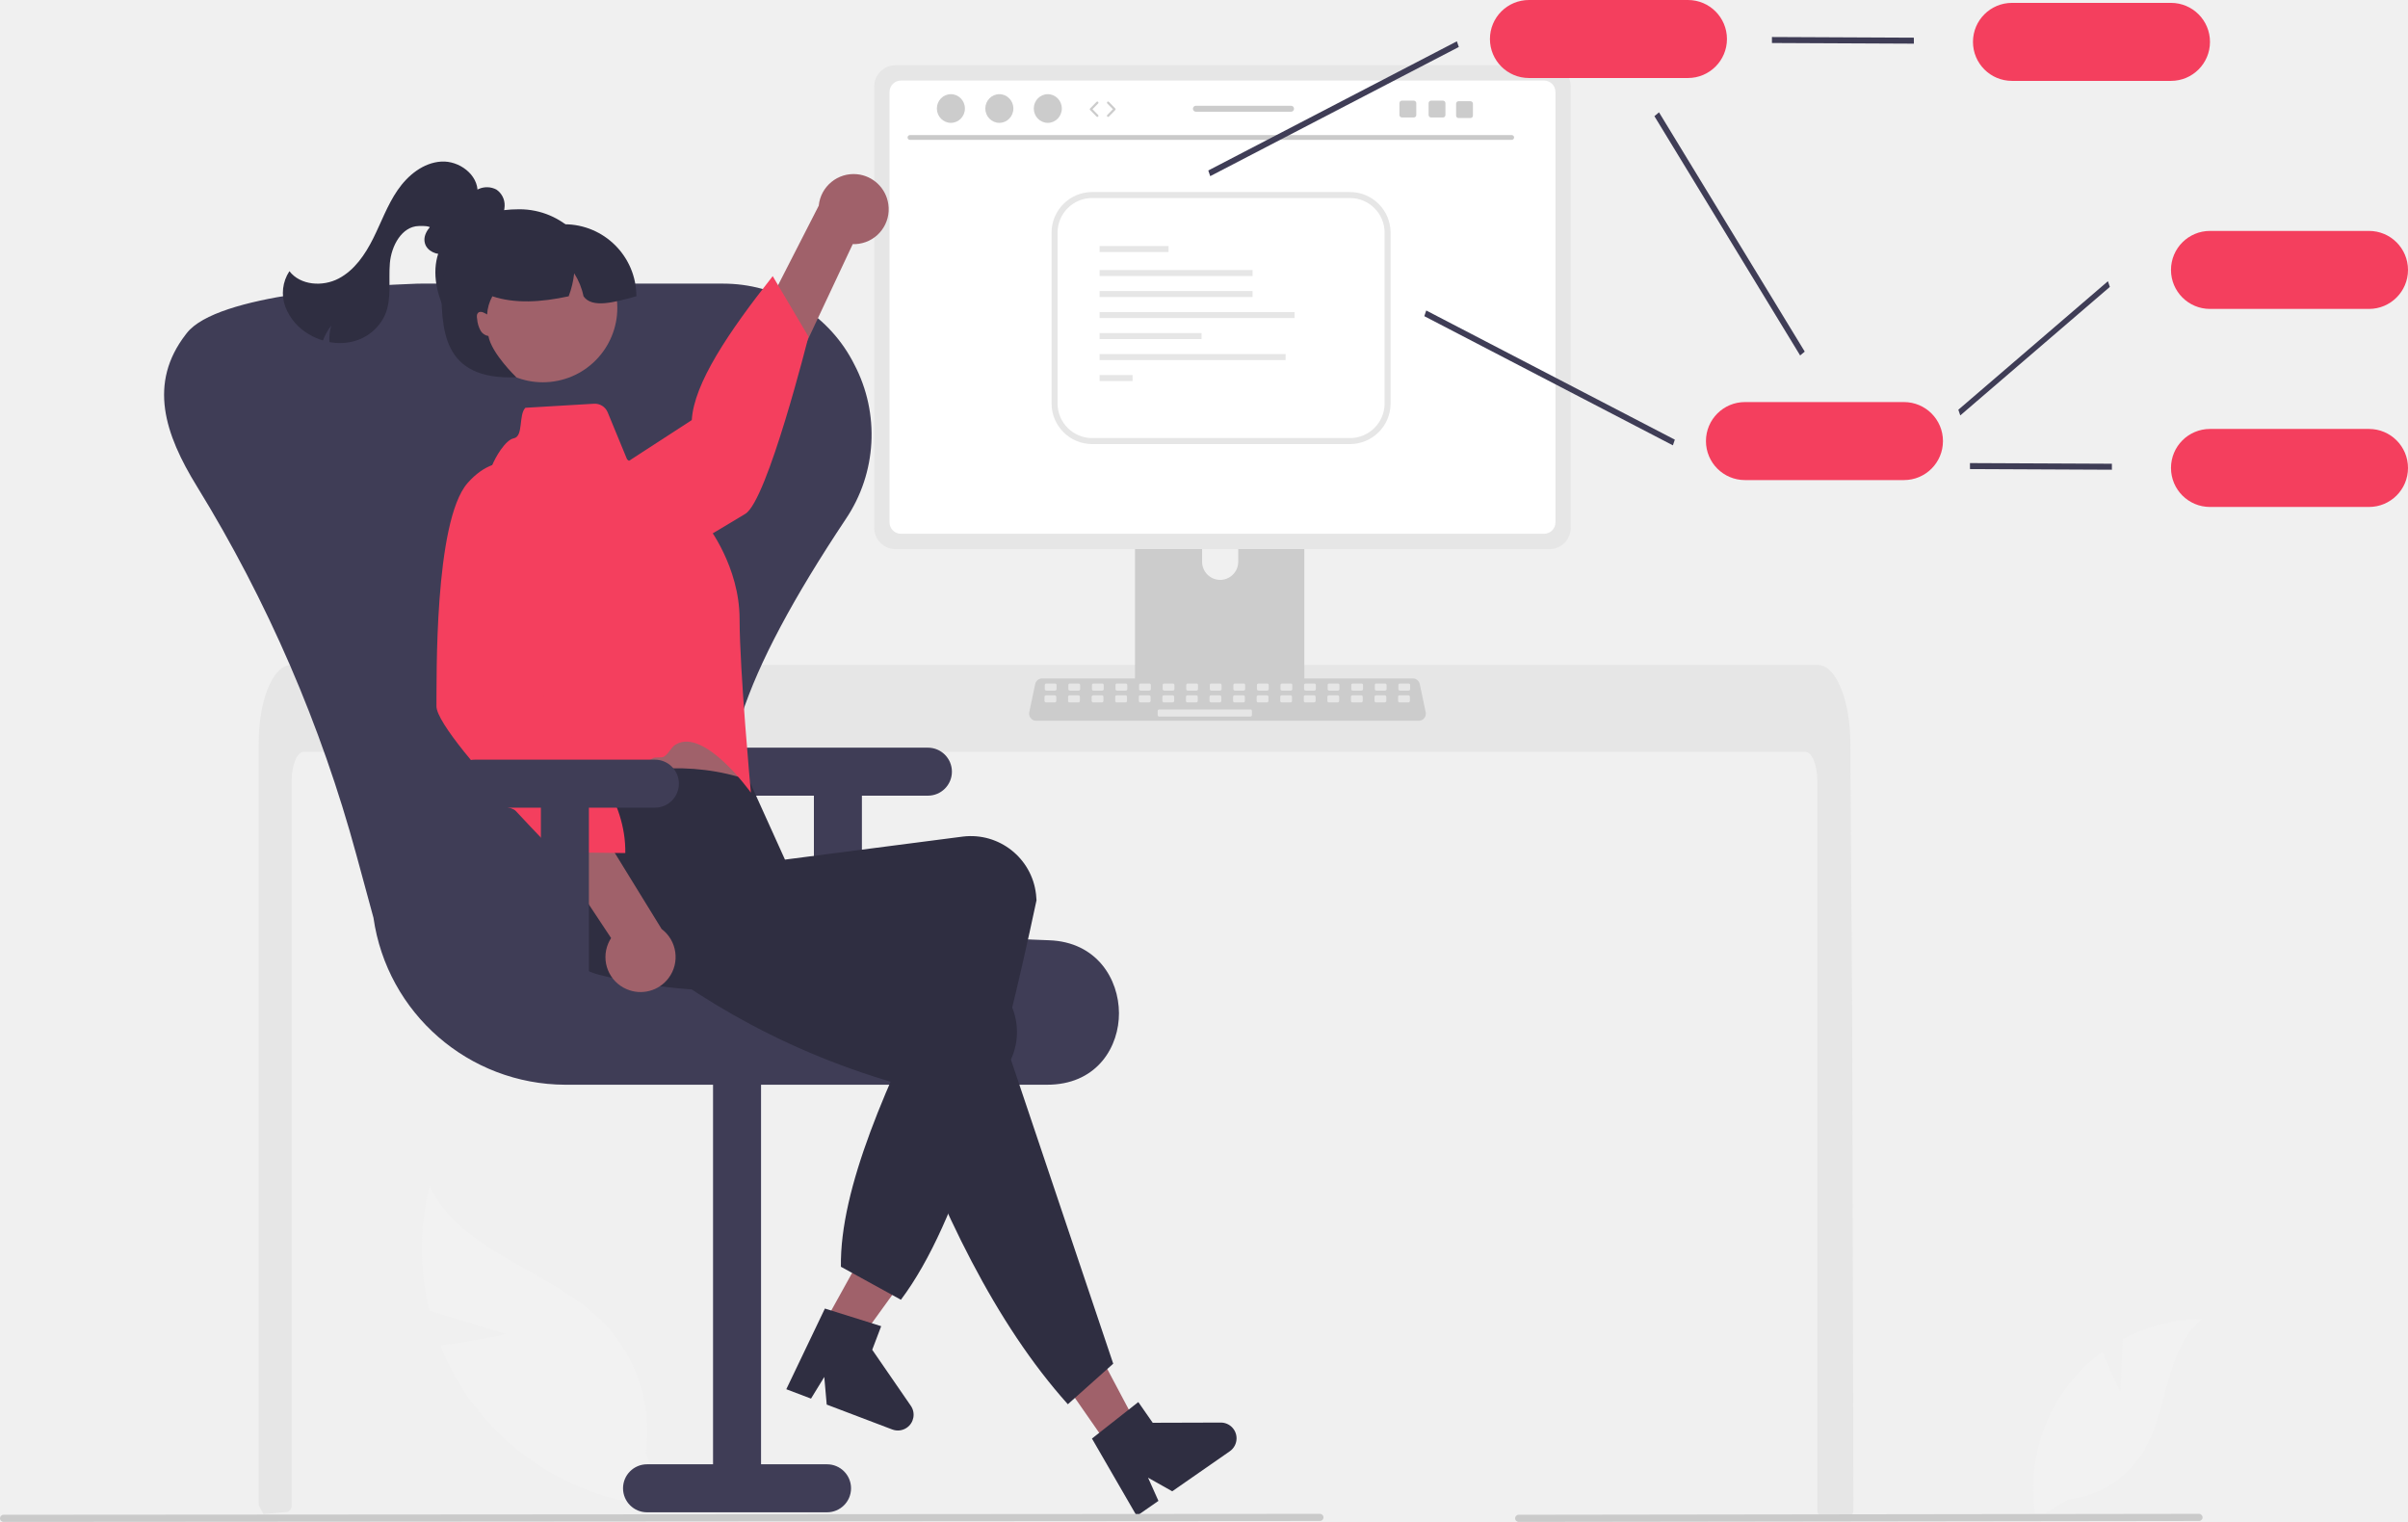
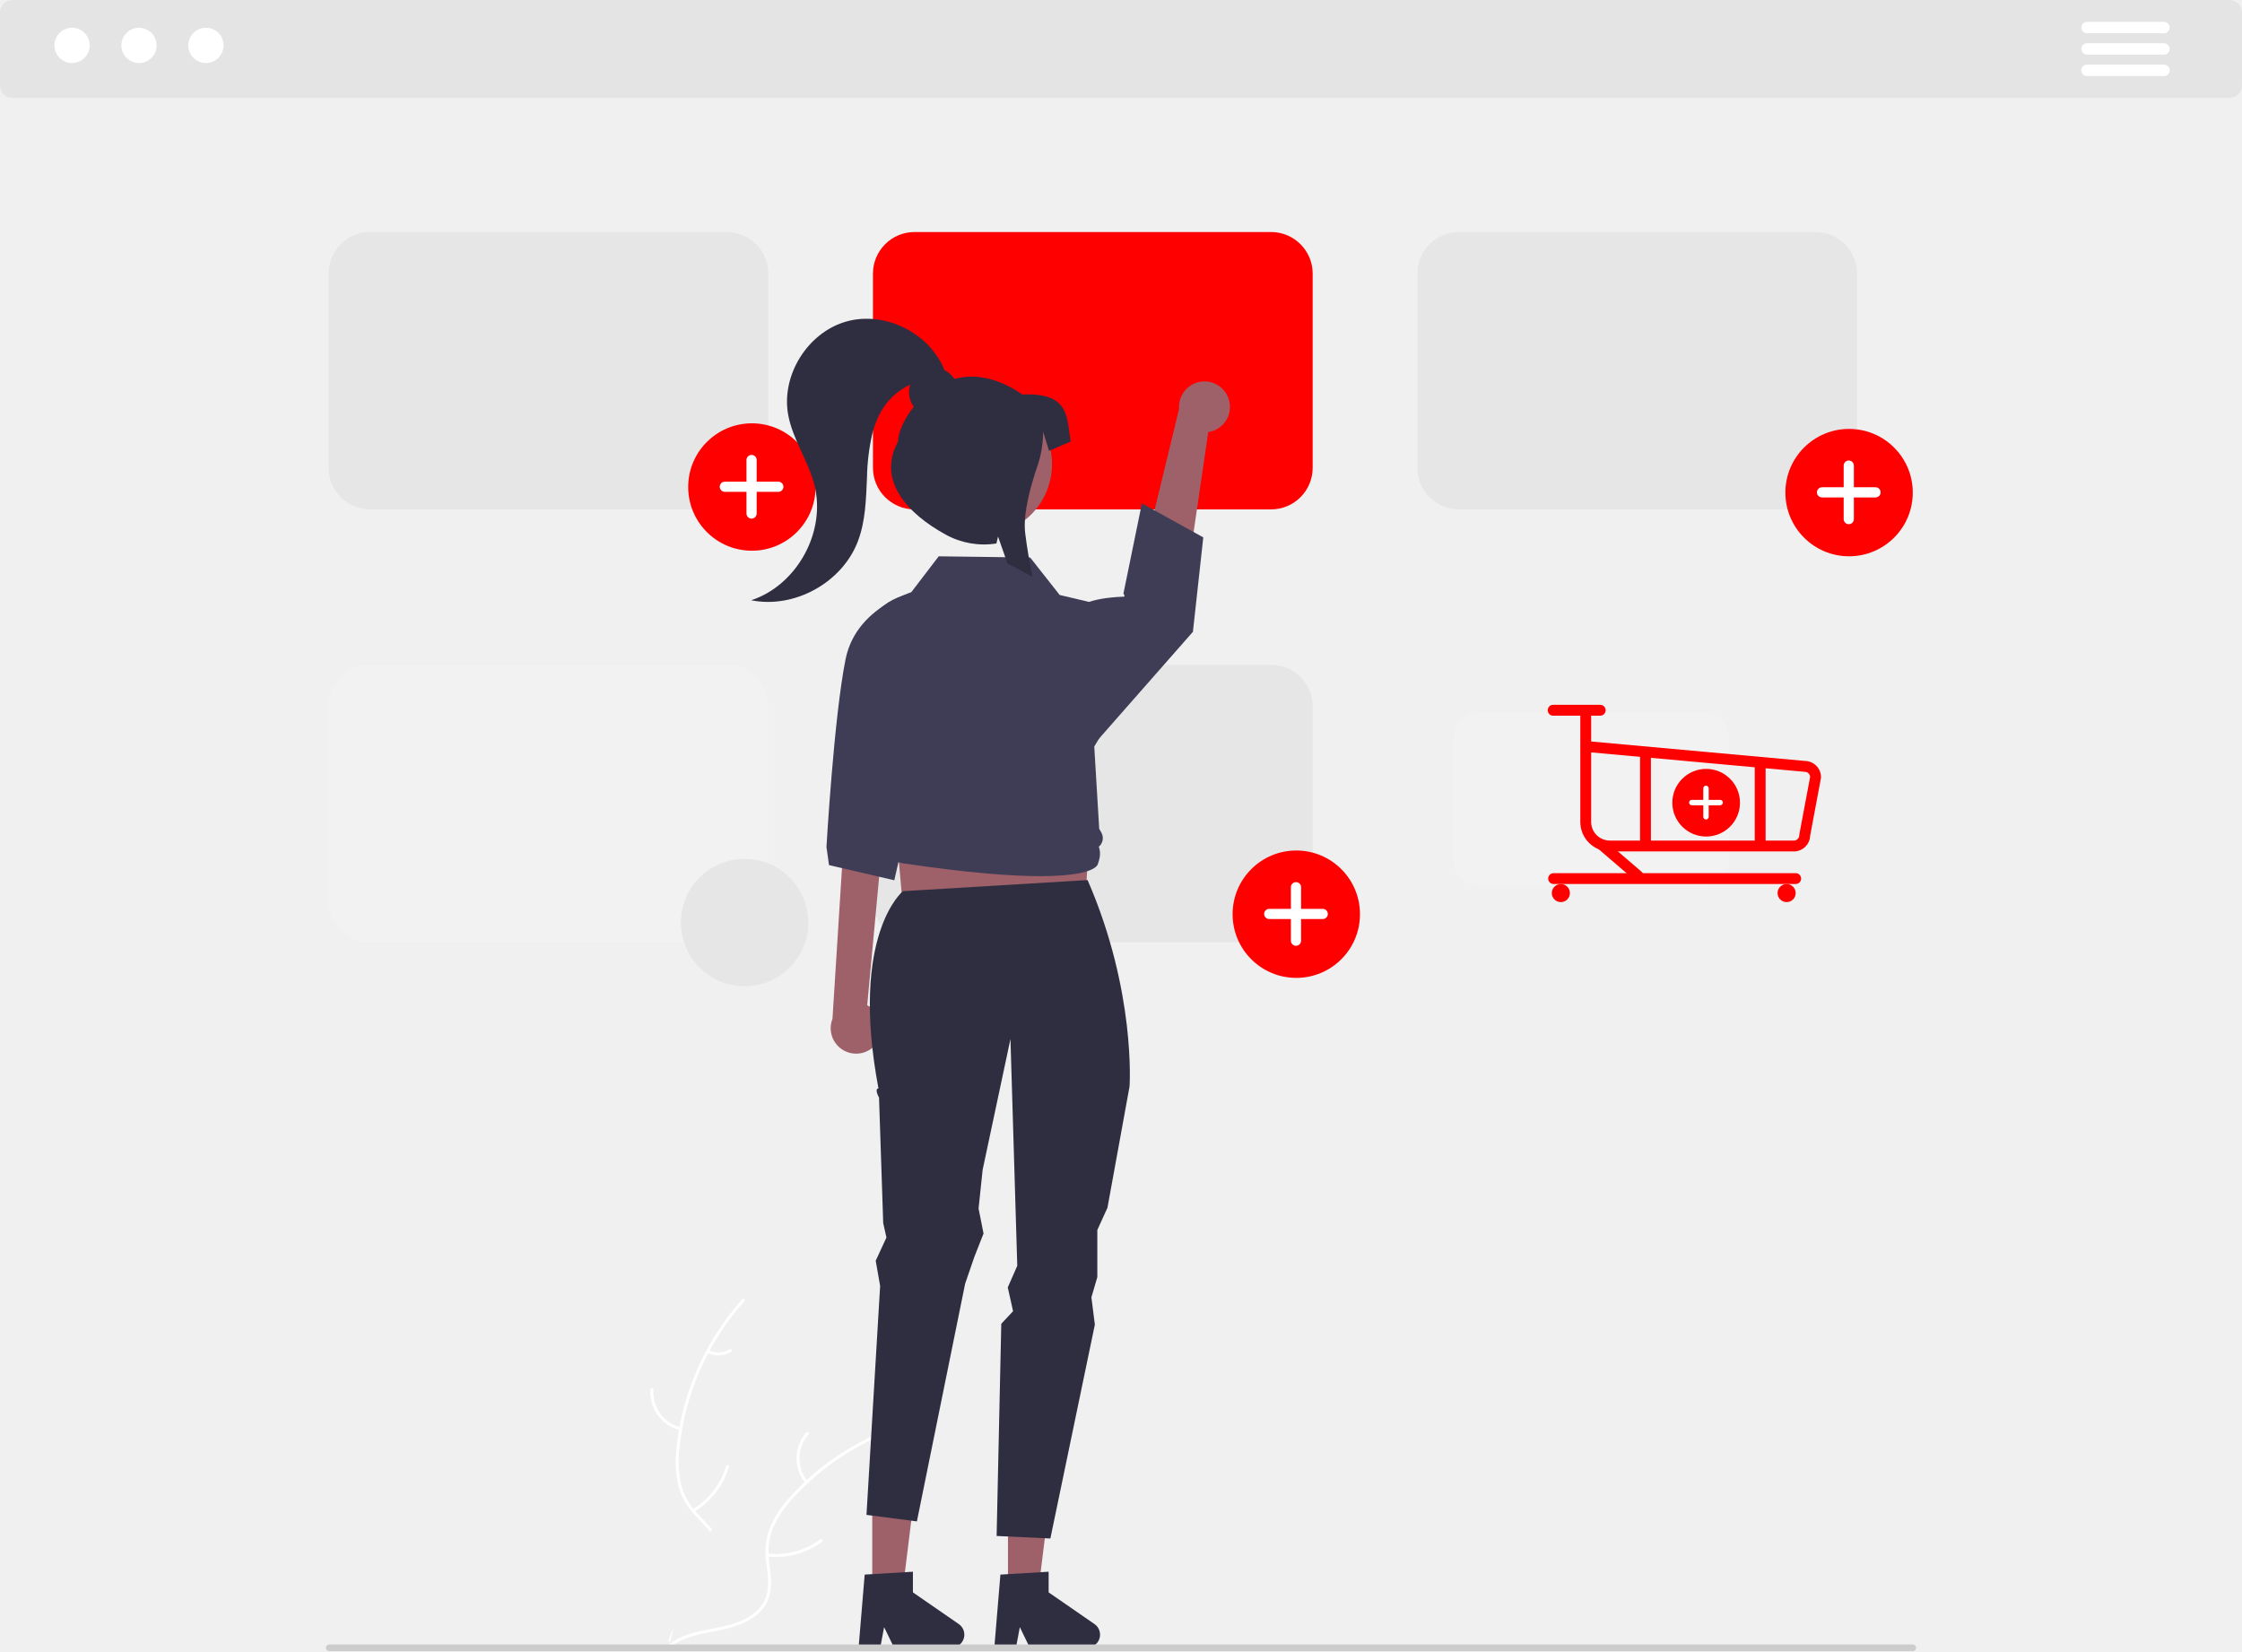
- <svg xmlns="http://www.w3.org/2000/svg" width="802.611" height="507.219" viewBox="0 0 802.611 507.219">
-   <path d="M706.756,463.869l.782-17.576c8.149-4.356,17.238-6.656,26.477-6.702-12.717,10.397-11.127,30.438-19.749,44.419-5.515,8.791-14.728,14.597-25.038,15.779l-10.642,6.516c-2.955-16.475,1.452-33.417,12.06-46.364,2.976-3.56,6.389-6.73,10.157-9.438,2.549,6.72,5.954,13.366,5.954,13.366Z" fill="#f2f2f2" />
-   <path d="M168.805,444.609l-25.68-7.775c-3.368-13.683-3.345-27.982,.067-41.654,10.575,22.709,40.792,27.909,58.207,45.916,10.915,11.461,16.026,27.264,13.888,42.946l5.621,18.181c-25.46-1.838-48.839-14.732-63.977-35.285-4.14-5.739-7.54-11.976-10.122-18.565,10.892-1.235,21.996-3.764,21.996-3.764Z" fill="#f2f2f2" />
-   <path d="M617.773,503.43c-.004,.532-.215,1.042-.59,1.42-.374,.373-.882,.582-1.41,.58h-8.04c-1.101,.004-1.996-.885-2-1.986v-243.154c0-5.36-1.8-9.71-4.01-9.72H101.233c-2.22,.01-4.01,4.36-4.02,9.72v241.65c-.003,1.029-.785,1.889-1.81,1.99-1.62,.16-3.24,.3-4.85,.43-.04,0-.08,.01-.12,.01-.88,.08-1.76,.14-2.64,.21h-.01c-.46-.83-.9-1.68-1.35-2.53-.144-.289-.22-.607-.22-.93V247.68c0-1.48,.06-2.97,.16-4.44,.143-2.019,.393-4.028,.75-6.02,1.69-9.29,5.51-15.58,9.85-15.6h509c.633,.004,1.259,.137,1.84,.39,.853,.377,1.624,.917,2.27,1.59,.877,.912,1.627,1.938,2.23,3.05,2.14,3.77,3.67,9.39,4.21,15.93,0,.06,.01,.12,.01,.18,.14,1.62,.21,3.27,.2,4.92l.14,21.43,.09,12.78,.27,40.1,.1,14.24,.44,167.2Z" fill="#e6e6e6" />
-   <path d="M432.024,147.486h-51.006c-1.503,.002-2.719,1.222-2.717,2.724v80.574h56.447v-80.574c.001-1.504-1.218-2.724-2.721-2.724h-.003Zm-25.331,45.781c-3.32-.015-6.007-2.703-6.023-6.023v-9.293c0-3.326,2.697-6.023,6.023-6.023s6.023,2.697,6.023,6.023v9.293c-.015,3.32-2.703,6.007-6.023,6.023Z" fill="#ccc" />
-   <path d="M378.126,228.207v7.774c.002,.839,.681,1.518,1.52,1.52h53.758c.838-.004,1.516-.682,1.52-1.52v-7.774h-56.797Z" fill="#3f3d56" />
-   <path d="M516.484,21.742h-218.029c-3.9,.006-7.06,3.166-7.066,7.066V175.935c.004,3.901,3.165,7.063,7.066,7.066h218.029c3.901-.004,7.063-3.165,7.066-7.066V28.808c-.006-3.9-3.166-7.06-7.066-7.066Z" fill="#e6e6e6" />
-   <path d="M514.664,26.846h-214.388c-2.088,.005-3.779,1.699-3.779,3.787V174.113c.004,2.086,1.693,3.776,3.779,3.779h214.388c2.086-.004,3.776-1.693,3.779-3.779V30.633c-0-2.088-1.691-3.782-3.779-3.787Z" fill="#fff" />
-   <path d="M472.905,240.206h-127.549c-1.296,0-2.346-1.051-2.346-2.346,0-.162,.017-.324,.05-.483l1.979-9.4c.232-1.083,1.188-1.859,2.296-1.863h123.591c1.108,.004,2.064,.779,2.296,1.863l1.979,9.4c.267,1.268-.545,2.512-1.813,2.779-.159,.033-.321,.05-.483,.05Z" fill="#ccc" />
-   <rect x="348.241" y="227.806" width="3.928" height="2.357" rx=".488" ry=".488" fill="#e6e6e6" />
-   <rect x="356.098" y="227.806" width="3.928" height="2.357" rx=".488" ry=".488" fill="#e6e6e6" />
-   <rect x="363.954" y="227.806" width="3.928" height="2.357" rx=".488" ry=".488" fill="#e6e6e6" />
-   <rect x="371.811" y="227.806" width="3.928" height="2.357" rx=".488" ry=".488" fill="#e6e6e6" />
-   <rect x="379.668" y="227.806" width="3.928" height="2.357" rx=".488" ry=".488" fill="#e6e6e6" />
-   <rect x="387.525" y="227.806" width="3.928" height="2.357" rx=".488" ry=".488" fill="#e6e6e6" />
-   <rect x="395.382" y="227.806" width="3.928" height="2.357" rx=".488" ry=".488" fill="#e6e6e6" />
-   <rect x="403.238" y="227.806" width="3.928" height="2.357" rx=".488" ry=".488" fill="#e6e6e6" />
-   <rect x="411.095" y="227.806" width="3.928" height="2.357" rx=".488" ry=".488" fill="#e6e6e6" />
-   <rect x="418.952" y="227.806" width="3.928" height="2.357" rx=".488" ry=".488" fill="#e6e6e6" />
-   <rect x="426.809" y="227.806" width="3.928" height="2.357" rx=".488" ry=".488" fill="#e6e6e6" />
-   <rect x="434.665" y="227.806" width="3.928" height="2.357" rx=".488" ry=".488" fill="#e6e6e6" />
-   <rect x="442.522" y="227.806" width="3.928" height="2.357" rx=".488" ry=".488" fill="#e6e6e6" />
-   <rect x="450.379" y="227.806" width="3.928" height="2.357" rx=".488" ry=".488" fill="#e6e6e6" />
-   <rect x="458.236" y="227.806" width="3.928" height="2.357" rx=".488" ry=".488" fill="#e6e6e6" />
-   <rect x="466.092" y="227.806" width="3.928" height="2.357" rx=".488" ry=".488" fill="#e6e6e6" />
-   <rect x="348.148" y="231.735" width="3.928" height="2.357" rx=".488" ry=".488" fill="#e6e6e6" />
-   <rect x="356.005" y="231.735" width="3.928" height="2.357" rx=".488" ry=".488" fill="#e6e6e6" />
-   <rect x="363.862" y="231.735" width="3.928" height="2.357" rx=".488" ry=".488" fill="#e6e6e6" />
-   <rect x="371.718" y="231.735" width="3.928" height="2.357" rx=".488" ry=".488" fill="#e6e6e6" />
-   <rect x="379.575" y="231.735" width="3.928" height="2.357" rx=".488" ry=".488" fill="#e6e6e6" />
-   <rect x="387.432" y="231.735" width="3.928" height="2.357" rx=".488" ry=".488" fill="#e6e6e6" />
-   <rect x="395.289" y="231.735" width="3.928" height="2.357" rx=".488" ry=".488" fill="#e6e6e6" />
-   <rect x="403.145" y="231.735" width="3.928" height="2.357" rx=".488" ry=".488" fill="#e6e6e6" />
-   <rect x="411.002" y="231.735" width="3.928" height="2.357" rx=".488" ry=".488" fill="#e6e6e6" />
-   <rect x="418.859" y="231.735" width="3.928" height="2.357" rx=".488" ry=".488" fill="#e6e6e6" />
-   <rect x="426.716" y="231.735" width="3.928" height="2.357" rx=".488" ry=".488" fill="#e6e6e6" />
-   <rect x="434.572" y="231.735" width="3.928" height="2.357" rx=".488" ry=".488" fill="#e6e6e6" />
-   <rect x="442.429" y="231.735" width="3.928" height="2.357" rx=".488" ry=".488" fill="#e6e6e6" />
-   <rect x="450.286" y="231.735" width="3.928" height="2.357" rx=".488" ry=".488" fill="#e6e6e6" />
-   <rect x="458.143" y="231.735" width="3.928" height="2.357" rx=".488" ry=".488" fill="#e6e6e6" />
-   <rect x="466" y="231.735" width="3.928" height="2.357" rx=".488" ry=".488" fill="#e6e6e6" />
-   <rect x="385.861" y="236.449" width="31.427" height="2.357" rx=".488" ry=".488" fill="#e6e6e6" />
-   <path d="M503.887,46.614h-200.602c-.441-.01-.79-.375-.78-.815,.009-.427,.353-.771,.78-.78h200.602c.441,.01,.79,.375,.78,.815-.009,.427-.353,.771-.78,.78Z" fill="#cacaca" />
-   <ellipse cx="316.941" cy="36.166" rx="4.675" ry="4.779" fill="#ccc" />
-   <ellipse cx="333.092" cy="36.166" rx="4.675" ry="4.779" fill="#ccc" />
-   <ellipse cx="349.242" cy="36.166" rx="4.675" ry="4.779" fill="#ccc" />
-   <polygon points="403.381 58.71 402.733 56.817 485.591 13.765 486.238 15.658 403.381 58.71" fill="#3f3d56" />
-   <polygon points="653.381 138.452 652.733 136.559 702.591 93.725 703.238 95.617 653.381 138.452" fill="#3f3d56" />
-   <polygon points="557.591 148.423 474.733 105.371 475.381 103.478 558.238 146.53 557.591 148.423" fill="#3f3d56" />
-   <polygon points="600.006 118.465 551.431 38.719 552.966 37.436 601.54 117.182 600.006 118.465" fill="#3f3d56" />
-   <polygon points="637.914 14.554 590.607 14.336 590.607 12.336 637.914 12.554 637.914 14.554" fill="#3f3d56" />
-   <path d="M723.611,26.959h-53c-7.18,0-13-5.82-13-13s5.82-13,13-13h53c7.18,0,13,5.82,13,13s-5.82,13-13,13h0Z" fill="#f43f5e" />
-   <path d="M789.611,102.959h-53c-7.18,0-13-5.82-13-13s5.82-13,13-13h53c7.18,0,13,5.82,13,13s-5.82,13-13,13Z" fill="#f43f5e" />
-   <polygon points="703.914 156.553 656.607 156.336 656.607 154.336 703.914 154.553 703.914 156.553" fill="#3f3d56" />
-   <path d="M789.611,168.959h-53c-7.18,0-13-5.82-13-13s5.82-13,13-13h53c7.18,0,13,5.82,13,13s-5.82,13-13,13Z" fill="#f43f5e" />
-   <path d="M634.611,160h-53c-7.18,0-13-5.82-13-13s5.82-13,13-13h53c7.18,0,13,5.82,13,13s-5.82,13-13,13Z" fill="#f43f5e" />
-   <path d="M562.611,26h-53c-7.18,0-13-5.82-13-13s5.82-13,13-13h53c7.18,0,13,5.82,13,13s-5.82,13-13,13Z" fill="#f43f5e" />
-   <path d="M309.283,249.18h-60c-4.418,0-8,3.582-8,8s3.582,8,8,8h22v62h16v-62h22c4.418,0,8-3.582,8-8s-3.582-8-8-8Z" fill="#3f3d56" />
-   <path d="M348.884,361.517H188.401c-32.159-.118-59.366-23.8-63.916-55.636l-5.681-20.896c-11.758-43.3-29.667-84.69-53.181-122.903-10.747-17.454-16.279-34.349-3.715-50.615,.107-.139,.212-.275,.316-.41,10.077-13.116,60.234-15.956,76.585-16.508,.646-.022,1.294-.033,1.945-.033h99.819c.651,0,1.3,.011,1.945,.033,17.958,.523,34.18,10.863,42.236,26.921,8.597,16.395,7.5,36.185-2.856,51.53-35.063,52.671-45.799,85.697-34.808,107.085,10.631,20.688,43.22,31.265,102.559,33.285,15.946,.543,23.265,12.96,23.316,24.267,.05,11.015-6.986,23.176-22.553,23.848-.506,.021-1.015,.032-1.528,.032Z" fill="#3f3d56" />
-   <path d="M215.663,504.017h60c4.418,0,8-3.582,8-8s-3.582-8-8-8h-22v-135h-16v135h-22c-4.418,0-8,3.582-8,8s3.582,8,8,8Z" fill="#3f3d56" />
-   <polygon points="269.969 449.592 280.305 455.206 307.667 417.375 292.411 409.088 269.969 449.592" fill="#a0616a" />
-   <path d="M274.944,436.111l18.764,5.876-2.987,7.861,12.867,18.675c1.646,2.389,1.044,5.66-1.344,7.306-1.421,.98-3.233,1.198-4.847,.585l-21.844-8.299-.811-9.206-4.424,7.217-8.236-3.129,12.862-26.885Z" fill="#2f2e41" />
-   <path d="M296.084,68.076c.926,6.347-3.469,12.243-9.816,13.169-.677,.099-1.361,.137-2.045,.116l-39.851,84.795-12.499-17.43,41.024-80.181c.63-6.418,6.344-11.11,12.763-10.48,5.37,.527,9.68,4.666,10.424,10.011v0Z" fill="#a0616a" />
-   <path d="M163.835,183.301s-1.068,14.814,15.685,17.719,61.539-25.415,68.894-29.764,21.062-59.061,21.062-59.061l-11.92-20.162c-14.717,18.617-26.275,35.784-26.977,47.97l-66.744,43.297Z" fill="#f43f5e" />
-   <path d="M183.175,234.327l3.618,15.546s.036,14.335,2.574,16.978c2.521,2.631,57.955-2.651,57.955-2.651,0,0-5.877-23.1-5.799-40.578l-58.349,10.706Z" fill="#a0616a" />
-   <path d="M300.283,433.18l-20-11c-.38-26.025,15.273-61.243,33.84-98.132-41.523,7.141-80.696,9.429-114.579,.79-11.574-3.057-18.55-14.84-15.663-26.458,.132-.548,.284-1.091,.458-1.627,4.055-12.372-5.038-20.128,3.326-33.736,21.996-7.512,42.892-9.634,62-3l11.972,26.471,59.343-7.679c12-1.435,22.89,7.13,24.325,19.13,.007,.055,.013,.109,.019,.164,.08,.644,.132,1.291,.156,1.94-11.999,56.253-25.454,106.869-45.196,133.137Z" fill="#2f2e41" />
-   <path d="M175.12,135.904l22.861-1.35c1.976-.117,3.809,1.033,4.564,2.863l6.46,15.662,26.85,22.192s10.631,13.528,10.655,30.999,3.772,57.91,3.772,57.91c0,0-15.515-21.839-25.091-16.03-1.629,.988-2.202,3.009-3.909,4.03-.851,.509-2.818,.014-3.677,.525-13.196,7.833-26.958,15.486-28.244,14.145-2.525-2.635-5.587-16.098-5.587-16.098l-20.926-76.887c-2.297-8.191-.812-16.98,4.049-23.962,1.462-2.058,2.994-3.59,4.417-3.843,3.196-.681,1.496-7.844,3.806-10.156Z" fill="#f43f5e" />
-   <polygon points="369.589 482.16 379.239 475.451 357.378 434.207 343.136 444.109 369.589 482.16" fill="#a0616a" />
-   <path d="M371.048,454.486l-15.124,13.518c-24.048-26.796-42.227-64.376-57.633-107.053-40.366-11.822-70.807-30.888-97.382-53.526-9.015-7.629-15.774-17.429-8.085-26.721,.359-.434,.735-.855,1.126-1.26,9.078-9.33,32.101-7.552,45.585-16.1l30.121,32.196-1.895,8.632,56.577,19.165c11.389,3.992,17.387,16.46,13.395,27.85-.02,.056-.039,.112-.059,.167-.212,.614-.45,1.217-.714,1.811l34.087,101.321Z" fill="#2f2e41" />
-   <path d="M363.963,479.44l15.447-12.165,4.8,6.905,22.678-.069c2.901-.009,5.26,2.335,5.269,5.236,.005,1.726-.837,3.345-2.255,4.33l-19.187,13.338-8.055-4.531,3.457,7.728-7.234,5.029-14.92-25.8Z" fill="#2f2e41" />
-   <path d="M208.878,329.673c-5.905-2.506-8.66-9.324-6.153-15.229,.267-.63,.59-1.234,.963-1.807l-51.754-78.102,21.386-1.626,47.202,76.707c5.157,3.873,6.198,11.193,2.325,16.35-3.241,4.315-9.016,5.848-13.969,3.707v0Z" fill="#a0616a" />
-   <path d="M179.121,156.811s-12.103-8.608-23.289,4.198-10.252,65.787-10.357,74.331c-.033,2.675,3.83,8.448,9.153,15.117,2.39,2.994,5.073,6.168,7.831,9.323,1.596,1.826,.221,5.626,1.823,7.401,1.593,1.765,6.164,1.505,7.68,3.143,7.194,7.775,13.039,13.694,13.039,13.694l23.42,.288c.264-17.41-11.659-32.951-26.976-47.97l-2.324-79.524Z" fill="#f43f5e" />
-   <path d="M155.514,81.008c-2.217,1.6-4.55,3.249-7.256,3.646s-5.873-.911-6.622-3.541c-.916-3.216,1.988-6.144,4.598-8.234l8.276-6.627c1.516-1.344,3.226-2.45,5.074-3.281,1.88-.827,4.034-.755,5.854,.196,1.809,1.221,2.854,3.293,2.763,5.474-.118,2.149-.827,4.224-2.05,5.996-3.104,4.839-8.05,8.2-13.691,9.307" fill="#2f2e41" />
-   <path d="M218.283,253.18h-60c-4.418,0-8,3.582-8,8s3.582,8,8,8h22v62h16v-62h22c4.418,0,8-3.582,8-8s-3.582-8-8-8Z" fill="#3f3d56" />
-   <path d="M159.19,64.224c.241-5.998-6.15-10.748-12.14-10.372s-11.138,4.588-14.535,9.538c-3.396,4.945-5.435,10.673-8.111,16.042s-6.237,10.626-11.553,13.409c-5.315,2.778-12.713,2.283-16.386-2.461-2.317,3.513-2.82,7.92-1.357,11.865,1.504,3.894,4.309,7.149,7.938,9.211,1.445,.857,2.988,1.535,4.596,2.021,.663-1.79,1.596-3.467,2.766-4.975-.529,1.785-.73,3.65-.596,5.507,2.478,.475,5.028,.435,7.49-.118,4.902-1.097,9.002-4.44,11.062-9.021,2.246-5.318,1.102-11.381,1.583-17.133,.476-5.753,3.943-12.321,9.716-12.415,4.396-.072,3.814,.29,6.6,3.692" fill="#2f2e41" />
-   <path d="M199.111,95.742c0,14.359-11.641,26-26,26s-28-16.641-28-31,13.641-21,28-21,26,11.641,26,26Z" fill="#2f2e41" />
-   <circle cx="180.951" cy="102.598" r="24.805" transform="translate(-16.89425 38.3571) rotate(-11.56418)" fill="#a0616a" />
-   <path d="M212.111,98.742c-7.343,2.005-14.757,4.107-17.62,0-.556-2.723-1.611-5.32-3.11-7.66-.282,2.621-.897,5.195-1.83,7.66-9.277,2.016-17.948,2.498-25.44,0-1.03,1.863-1.628,3.934-1.75,6.06-.37-.233-.758-.437-1.16-.61-.482-.272-1.058-.323-1.58-.14-.361,.218-.601,.591-.65,1.01-.05,.417-.029,.84,.06,1.25,.105,1.43,.532,2.818,1.25,4.06,.574,.865,1.485,1.449,2.51,1.61,1.04,5.85,9.32,13.76,9.32,13.76-25,1-25-15.96-25-32l3-6h10v-13h28c13.253,.003,23.997,10.747,24,24Z" fill="#2f2e41" />
-   <path d="M439.947,506.911l-438.75,.307c-.658,.003-1.193-.527-1.197-1.184s.527-1.193,1.184-1.197h.012l438.75-.307c.658,.002,1.189,.537,1.187,1.195-.002,.655-.532,1.185-1.187,1.187Z" fill="#cacaca" />
-   <path d="M732.947,506.911l-226.75,.307c-.658,.003-1.193-.527-1.197-1.184s.527-1.193,1.185-1.197h.012l226.75-.307c.658-.002,1.192,.529,1.195,1.187s-.529,1.192-1.187,1.195h-.008Z" fill="#cacaca" />
-   <path d="M449.974,148h-85.953c-7.465-.008-13.515-6.058-13.523-13.523v-56.953c.008-7.465,6.058-13.515,13.523-13.523h85.953c7.465,.008,13.515,6.058,13.523,13.523v56.953c-.008,7.465-6.058,13.515-13.524,13.523Zm-85.953-82c-6.361,.007-11.516,5.162-11.523,11.523v56.953c.007,6.361,5.162,11.516,11.523,11.523h85.953c6.361-.007,11.516-5.162,11.523-11.523v-56.953c-.007-6.361-5.162-11.516-11.523-11.523l-85.953-0Z" fill="#e6e6e6" />
-   <rect x="366.498" y="82" width="22.991" height="2" fill="#e6e6e6" />
-   <rect x="366.498" y="90" width="51" height="2" fill="#e6e6e6" />
-   <rect x="366.498" y="97" width="51" height="2" fill="#e6e6e6" />
-   <rect x="366.498" y="104" width="65" height="2" fill="#e6e6e6" />
-   <rect x="366.498" y="111" width="34" height="2" fill="#e6e6e6" />
-   <rect x="366.498" y="118" width="62" height="2" fill="#e6e6e6" />
-   <rect x="366.498" y="125" width="11" height="2" fill="#e6e6e6" />
-   <path d="M365.749,38.958c-.097,0-.194-.038-.267-.112l-2.134-2.181c-.142-.145-.142-.378,0-.523l2.134-2.181c.145-.148,.382-.15,.529-.006,.148,.144,.15,.381,.006,.529l-1.878,1.92,1.878,1.92c.144,.148,.142,.384-.006,.529-.073,.071-.167,.107-.261,.107Z" fill="#ccc" />
-   <path d="M369.334,38.958c-.094,0-.189-.035-.261-.107-.148-.144-.15-.381-.006-.529l1.878-1.92-1.878-1.92c-.144-.148-.142-.384,.006-.529,.147-.145,.384-.142,.529,.006l2.134,2.181c.142,.145,.142,.378,0,.523l-2.134,2.181c-.073,.075-.17,.112-.267,.112Z" fill="#ccc" />
-   <path d="M480.958,33.545h-3.967c-.452,0-.819,.366-.819,.819v3.971c0,.452,.366,.819,.819,.819h3.967c.452,0,.823-.366,.823-.819v-3.971c0-.452-.37-.819-.823-.819Z" fill="#ccc" />
-   <path d="M471.235,33.545h-3.967c-.452,0-.819,.366-.819,.819v3.971c0,.452,.366,.819,.819,.819h3.967c.452,0,.823-.366,.823-.819v-3.971c0-.452-.37-.819-.823-.819Z" fill="#ccc" />
-   <path d="M490.119,33.732h-3.967c-.452,0-.819,.366-.819,.819v3.971c0,.452,.366,.819,.819,.819h3.967c.452,0,.823-.366,.823-.819v-3.971c0-.452-.37-.819-.823-.819Z" fill="#ccc" />
-   <path d="M430.319,35.243h-31.713c-.553,0-.998,.449-.998,.998s.445,.998,.998,.998h31.713c.55,0,.998-.449,.998-.998s-.449-.998-.998-.998Z" fill="#ccc" />
+ <svg xmlns="http://www.w3.org/2000/svg" data-name="Layer 1" width="803.052" height="591.375" viewBox="0 0 803.052 591.375">
+   <path d="M997.078,189.375H202.922a4.453,4.453,0,0,1-4.448-4.448v-26.166a4.453,4.453,0,0,1,4.448-4.448H997.078a4.453,4.453,0,0,1,4.448,4.448V184.927A4.453,4.453,0,0,1,997.078,189.375Z" transform="translate(-198.4738 -154.3125)" fill="#e4e4e4" />
+   <circle id="a35e044f-57c7-4e60-ba2c-0b63f07d3a91" data-name="a7a88a4d-66b2-4c09-a29b-e65e87e57a01" cx="25.815" cy="16.255" r="6.316" fill="#fff" />
+   <circle id="b8ca9947-3ca9-4995-aa34-7c8526cbf832" data-name="ecd091ab-fa27-42b2-b94f-bd1073aab054" cx="49.787" cy="16.255" r="6.316" fill="#fff" />
+   <circle id="a31b64b8-966e-40be-99c3-e775622dac5b" data-name="a332723e-32dc-4e13-8ae5-d2643a7feb7f" cx="73.76" cy="16.255" r="6.316" fill="#fff" />
+   <path d="M973.591,166.221H945.987a2.045,2.045,0,0,1,0-4.089h27.604a2.045,2.045,0,0,1,.008,4.089Z" transform="translate(-198.4738 -154.3125)" fill="#fff" />
+   <path d="M973.591,173.889H945.987a2.045,2.045,0,0,1,0-4.089h27.604a2.045,2.045,0,0,1,.008,4.089Z" transform="translate(-198.4738 -154.3125)" fill="#fff" />
+   <path d="M973.591,181.556H945.987a2.045,2.045,0,0,1,0-4.09h27.604a2.045,2.045,0,0,1,.008,4.09Z" transform="translate(-198.4738 -154.3125)" fill="#fff" />
+   <path d="M424.917,674.276c2.922-23.498,17.485-46.651,39.895-54.298a109.098,109.098,0,0,0,.005,74.904c3.444,9.315,8.244,19.316,5.004,28.704-2.015,5.841-6.946,10.311-12.457,13.105-5.511,2.794-11.628,4.126-17.668,5.432l-1.189.983C428.92,721.456,421.995,697.775,424.917,674.276Z" transform="translate(-198.4738 -154.3125)" fill="#f0f0f0" />
+   <path d="M465.034,620.423a93.25,93.25,0,0,0-23.182,52.481,40.156,40.156,0,0,0,.457,12.574,23.032,23.032,0,0,0,5.728,10.683c2.582,2.837,5.551,5.439,7.399,8.854a14.102,14.102,0,0,1,.689,11.513c-1.631,4.678-4.846,8.491-8.119,12.111-3.634,4.019-7.473,8.135-9.018,13.463-.187.646-1.178.317-.991-.327,2.688-9.27,11.686-14.535,15.977-22.884,2.002-3.896,2.843-8.419.966-12.531-1.642-3.596-4.701-6.283-7.34-9.132a24.577,24.577,0,0,1-5.99-10.237,37.123,37.123,0,0,1-.939-12.51,90.469,90.469,0,0,1,6.607-27.493A94.904,94.904,0,0,1,464.344,619.641c.446-.5,1.134.286.691.783Z" transform="translate(-198.4738 -154.3125)" fill="#fff" />
+   <path d="M442.134,666.589A13.991,13.991,0,0,1,431.484,651.933a.522.522,0,0,1,1.043.052,12.955,12.955,0,0,0,9.934,13.612C443.114,665.753,442.783,666.743,442.134,666.589Z" transform="translate(-198.4738 -154.3125)" fill="#fff" />
+   <path d="M446.539,694.895a26.965,26.965,0,0,0,12.042-15.53c.189-.645,1.18-.317.991.327a28.048,28.048,0,0,1-12.563,16.135C446.43,696.17,445.964,695.236,446.539,694.895Z" transform="translate(-198.4738 -154.3125)" fill="#fff" />
+   <path d="M452.334,637.954a7.919,7.919,0,0,0,7.505-.381c.574-.35,1.04.584.469.932a8.874,8.874,0,0,1-8.301.44.539.539,0,0,1-.332-.659A.524.524,0,0,1,452.334,637.954Z" transform="translate(-198.4738 -154.3125)" fill="#fff" />
+   <path d="M533.121,661.949c-.352.229-.704.458-1.057.696a104.292,104.292,0,0,0-13.335,10.411c-.326.291-.652.59-.969.89a109.948,109.948,0,0,0-23.878,32.687,106.772,106.772,0,0,0-5.849,15.132c-2.158,7.161-3.928,15.097-8.2,20.954a18.318,18.318,0,0,1-1.427,1.762H439.8c-.088-.044-.176-.079-.264-.123l-1.541.07c.062-.273.132-.555.194-.828.035-.159.079-.317.114-.476.026-.106.053-.211.071-.308.009-.035.018-.07.026-.097.018-.097.044-.185.062-.273q.581-2.365,1.198-4.73c0-.009,0-.009.009-.018a156.995,156.995,0,0,1,13.212-34.686c.176-.326.352-.661.546-.987a101.885,101.885,0,0,1,9.152-13.881,90.071,90.071,0,0,1,5.998-6.861,74.901,74.901,0,0,1,18.743-14.04c13.846-7.311,29.877-10.112,44.674-5.646C532.373,661.712,532.743,661.826,533.121,661.949Z" transform="translate(-198.4738 -154.3125)" fill="#f0f0f0" />
+   <path d="M533.035,662.439A93.25,93.25,0,0,0,482.928,690.386a40.157,40.157,0,0,0-7.205,10.314,23.032,23.032,0,0,0-1.858,11.978c.354,3.819,1.158,7.685.577,11.524a14.103,14.103,0,0,1-6.381,9.607c-4.119,2.753-8.981,3.862-13.774,4.782-5.321,1.021-10.865,1.997-15.306,5.32-.538.403-1.132-.456-.594-.858,7.727-5.783,18.082-4.569,26.535-8.652,3.944-1.905,7.338-5.01,8.316-9.424.854-3.86.029-7.847-.363-11.711a24.577,24.577,0,0,1,1.38-11.78,37.125,37.125,0,0,1,6.782-10.553,90.47,90.47,0,0,1,21.828-17.973,94.904,94.904,0,0,1,30.09-11.561c.657-.13.733.911.08,1.041Z" transform="translate(-198.4738 -154.3125)" fill="#fff" />
+   <path d="M486.955,685.512a13.99,13.99,0,0,1,.321-18.113c.445-.502,1.247.166.801.669a12.955,12.955,0,0,0-.264,16.85C488.241,685.435,487.38,686.026,486.955,685.512Z" transform="translate(-198.4738 -154.3125)" fill="#fff" />
+   <path d="M473.43,710.765a26.966,26.966,0,0,0,18.965-5.15c.54-.401,1.133.458.594.858a28.048,28.048,0,0,1-19.746,5.319C472.575,711.718,472.765,710.691,473.43,710.765Z" transform="translate(-198.4738 -154.3125)" fill="#fff" />
+   <path d="M512.339,668.791a7.919,7.919,0,0,0,6.222,4.214c.669.066.479,1.092-.186,1.027a8.874,8.874,0,0,1-6.893-4.647.539.539,0,0,1,.132-.726.524.524,0,0,1,.726.132Z" transform="translate(-198.4738 -154.3125)" fill="#fff" />
+   <path d="M458.767,336.757H331.041a14.904,14.904,0,0,1-14.887-14.888V252.304A14.903,14.903,0,0,1,331.041,237.417H458.767a14.903,14.903,0,0,1,14.887,14.887v69.565A14.904,14.904,0,0,1,458.767,336.757Z" transform="translate(-198.4738 -154.3125)" fill="#e6e6e6" />
+   <path d="M653.767,336.757H526.041a14.904,14.904,0,0,1-14.887-14.888V252.304A14.903,14.903,0,0,1,526.041,237.417H653.767a14.903,14.903,0,0,1,14.887,14.887v69.565A14.904,14.904,0,0,1,653.767,336.757Z" transform="translate(-198.4738 -154.3125)" fill="#ff0000" />
+   <path d="M848.767,336.757H721.041a14.904,14.904,0,0,1-14.887-14.888V252.304A14.903,14.903,0,0,1,721.041,237.417H848.767a14.903,14.903,0,0,1,14.887,14.887v69.565A14.904,14.904,0,0,1,848.767,336.757Z" transform="translate(-198.4738 -154.3125)" fill="#e6e6e6" />
+   <path d="M458.767,491.757H331.041a14.904,14.904,0,0,1-14.887-14.888V407.304A14.903,14.903,0,0,1,331.041,392.417H458.767a14.903,14.903,0,0,1,14.887,14.887v69.565A14.904,14.904,0,0,1,458.767,491.757Z" transform="translate(-198.4738 -154.3125)" fill="#f2f2f2" />
+   <path d="M653.767,491.757H526.041a14.904,14.904,0,0,1-14.887-14.888V407.304A14.903,14.903,0,0,1,526.041,392.417H653.767a14.903,14.903,0,0,1,14.887,14.887v69.565A14.904,14.904,0,0,1,653.767,491.757Z" transform="translate(-198.4738 -154.3125)" fill="#e6e6e6" />
+   <g id="e3e4f7c8-e232-44d3-85d4-7e764218aef0" data-name="aa405d94-515b-444f-88dd-2c52df39214d">
+     <circle id="fcc64bf3-a6e1-406f-af2a-c5c9529d985b" data-name="ede3a9f0-5e02-4455-ac7e-751a5f8c3692" cx="464.312" cy="327.433" r="22.812" fill="#ff0000" />
+     <path id="a515bf60-7ad9-4961-925b-281b4504c434-1085" data-name="ba039ca8-d148-45ed-9781-bacb7304e881" d="M672.258,479.83h-7.756v-7.756a1.825,1.825,0,0,0-1.825-1.825h0a1.825,1.825,0,0,0-1.825,1.825v7.756h-7.756a1.825,1.825,0,0,0-1.825,1.825h0a1.825,1.825,0,0,0,1.825,1.825h7.756v7.756a1.825,1.825,0,0,0,1.825,1.825h0a1.825,1.825,0,0,0,1.825-1.825V483.48h7.756a1.825,1.825,0,0,0,1.825-1.825h0a1.825,1.825,0,0,0-1.825-1.825h0Z" transform="translate(-198.4738 -154.3125)" fill="#fff" />
+   </g>
+   <g id="e103fff6-fe82-4519-942e-bf1bf1b0aca3" data-name="bbf41f8a-587e-4352-8304-6d86282586e3">
+     <circle id="add300b1-303e-47da-8a54-54886e1d1e76" data-name="e4c91425-bc08-43ed-9b2d-9a6452dd6ab0" cx="662.312" cy="176.433" r="22.812" fill="#ff0000" />
+     <path id="ac71a829-1528-4702-ba68-9cb7b8b12af7-1086" data-name="b08e8960-896e-4763-a2dc-6c3da3e5d175" d="M870.258,328.83h-7.756v-7.756a1.825,1.825,0,0,0-1.825-1.825h0a1.825,1.825,0,0,0-1.825,1.825v7.756h-7.756a1.825,1.825,0,0,0-1.825,1.825h0a1.825,1.825,0,0,0,1.825,1.825h7.756v7.756a1.825,1.825,0,0,0,1.825,1.825h0a1.825,1.825,0,0,0,1.825-1.825V332.48h7.756a1.825,1.825,0,0,0,1.825-1.825h0a1.825,1.825,0,0,0-1.825-1.825h0Z" transform="translate(-198.4738 -154.3125)" fill="#fff" />
+   </g>
+   <g id="eec1f109-4866-4d4c-80db-d160015753dd" data-name="b77ad267-181d-433f-b31f-af61e58bf4a6">
+     <circle id="ad2802dd-75a3-400f-a980-dd7e255328e3" data-name="e8aef769-5476-47e9-8295-ae809767f9aa" cx="269.312" cy="174.433" r="22.812" fill="#ff0000" />
+     <path id="a152d324-d2c4-475a-92fe-001d0469b5e0-1087" data-name="efbebd4e-dbd2-4103-8d2c-f0ca8346a3bf" d="M477.258,326.83h-7.756v-7.756a1.825,1.825,0,0,0-1.825-1.825h0a1.825,1.825,0,0,0-1.825,1.825h0v7.756h-7.756a1.825,1.825,0,0,0-1.825,1.825h0a1.825,1.825,0,0,0,1.825,1.825h7.756v7.756a1.825,1.825,0,0,0,1.825,1.825h0a1.825,1.825,0,0,0,1.825-1.825V330.48h7.756a1.825,1.825,0,0,0,1.825-1.825h0a1.825,1.825,0,0,0-1.825-1.825h0Z" transform="translate(-198.4738 -154.3125)" fill="#fff" />
+   </g>
+   <path d="M638.576,297.232a9.07,9.07,0,0,1-7.321,11.824l-10.548,72.001-17.303-8.451,17.404-71.87a9.119,9.119,0,0,1,17.768-3.504Z" transform="translate(-198.4738 -154.3125)" fill="#9e616a" />
+   <path d="M512.589,527.832a9.07,9.07,0,0,0-3.492-13.462l7.116-76.586-14.905,7.64-4.654,73.801a9.119,9.119,0,0,0,15.934,8.607Z" transform="translate(-198.4738 -154.3125)" fill="#9e616a" />
+   <polygon points="324.298 334.784 388.259 332.324 391.949 265.903 318.148 265.903 324.298 334.784" fill="#9e616a" />
+   <polygon points="312.427 569.355 323.357 569.354 328.556 527.197 312.425 527.197 312.427 569.355" fill="#9e616a" />
+   <path d="M508.19,718.276l17.278-1.031v7.403l16.426,11.345a4.624,4.624,0,0,1-2.627,8.429H518.697l-3.546-7.322-1.384,7.322h-7.756Z" transform="translate(-198.4738 -154.3125)" fill="#2f2e41" />
+   <polygon points="361.041 569.355 371.971 569.354 377.17 527.197 361.039 527.197 361.041 569.355" fill="#9e616a" />
+   <path d="M521.884,473.504s-19.138,15.45-8.763,70.628c-1.58.188.209,3.302.209,3.302l1.497,44.96,1.157,5.153-3.846,8.315,1.586,9.034-4.888,81.992,18.057,2.335L544.173,614.079l3.291-9.573,3.301-8.391-1.781-8.948,1.46-13.888,9.962-46.829,2.439,81.218-3.403,7.754,1.894,8.512-4.219,4.518-1.667,75.99,19.254.901,15.931-76.603-1.235-9.775,2.119-7.228V594.854l3.63-7.968,7.914-43.448s2.387-33.958-15.032-73.919Z" transform="translate(-198.4738 -154.3125)" fill="#2f2e41" />
+   <path d="M529.684,365.013s-24.172,4.78-28.337,25.395-6.845,67.263-6.845,67.263l.912,6.496,23.382,5.422,14.924-65.363Z" transform="translate(-198.4738 -154.3125)" fill="#3f3d56" />
+   <path d="M584.847,371.971s2.45-3.433,16.171-3.963c.565-.022-.135-1.143-.135-1.143l6.599-32.253,21.991,12.175-3.712,33.813L589.625,421.702Z" transform="translate(-198.4738 -154.3125)" fill="#3f3d56" />
+   <path d="M571.14,468.122c-10.353.001-25.936-1.142-49.396-4.625a7.165,7.165,0,0,1-6.014-5.999,5.424,5.424,0,0,1-.911-6.16l.022-.043-.532-.626a5.801,5.801,0,0,1-.387-7.011l-7.265-51.975a21.896,21.896,0,0,1,15.228-24.021l2.682-.835,10.142-13.266.2.002,32.561.433,10.567,13.418,17.081,4.028.044.26,3.966,22.914c2.062,11.918-2.668,16.606-8.706,27.086l1.772,29.434.804,1.461a3.959,3.959,0,0,1-.948,4.968,7.712,7.712,0,0,1,.105,4.772l-.418,1.381c.001.04-.111.601-1.013,1.286C589.099,466.239,584.43,468.122,571.14,468.122Z" transform="translate(-198.4738 -154.3125)" fill="#3f3d56" />
+   <path d="M556.804,718.276l17.278-1.031v7.403l16.426,11.345a4.624,4.624,0,0,1-2.627,8.429H567.311l-3.546-7.322-1.384,7.322h-7.756Z" transform="translate(-198.4738 -154.3125)" fill="#2f2e41" />
+   <circle cx="549.754" cy="320.563" r="25.527" transform="matrix(0.16018, -0.98709, 0.98709, 0.16018, -53.20484, 657.5572)" fill="#9e616a" />
+   <path d="M564.68,295.618c-9.356-6.435-17.595-7.415-24.363-5.59a8.897,8.897,0,0,0-3.559-3.16c-5.278-13.3-21.342-21.287-35.127-17.405-13.874,3.908-23.448,19.277-20.837,33.453,1.618,8.787,7.148,16.396,9.372,25.049,4.306,16.751-6.198,35.94-22.629,41.34,15.558,3.124,32.683-6.379,38.264-21.233,2.711-7.215,2.874-15.092,3.219-22.792a75.564,75.564,0,0,1,1.943-15.783,33.722,33.722,0,0,1,2.512-6.72A22.997,22.997,0,0,1,524.481,292.099a8.778,8.778,0,0,0,1.282,7.903c-3.648,4.571-5.635,9.513-5.635,12.473-7.579,13.853,3.259,25.751,17.112,33.331a28.381,28.381,0,0,0,18.133,3.161l.58-2.474.785,2.229,2.621,7.471q4.536,2.194,8.993,4.811c-1.129-5.301-2.042-10.593-2.671-15.767-.87-7.042,2.163-17.526,4.351-23.901a37.632,37.632,0,0,0,2.06-12.213v-.182l2.13,6.843,7.756-3.308C580.536,304.199,581.979,294.803,564.68,295.618Z" transform="translate(-198.4738 -154.3125)" fill="#2f2e41" />
+   <path d="M883.647,745.688H316.353a1.191,1.191,0,0,1,0-2.381H883.647a1.191,1.191,0,0,1,0,2.381Z" transform="translate(-198.4738 -154.3125)" fill="#ccc" />
+   <circle id="aeef577c-289f-4c95-850d-f6939249b5af" data-name="e4c91425-bc08-43ed-9b2d-9a6452dd6ab0" cx="266.704" cy="330.431" r="22.812" fill="#e6e6e6" />
+   <path d="M808.413,471.633H728.4a9.337,9.337,0,0,1-9.326-9.326V418.728a9.336,9.336,0,0,1,9.326-9.326h80.013a9.336,9.336,0,0,1,9.326,9.326v43.579A9.337,9.337,0,0,1,808.413,471.633Z" transform="translate(-198.4738 -154.3125)" fill="#f2f2f2" />
+   <g id="a3c861bb-19cc-462b-bc3a-1f29faec5e60" data-name="bc9af32e-f7cd-4c85-a4cc-5543d455b8de">
+     <circle id="a24c8b8a-c30a-477e-8412-dbddb638fe0a" data-name="b56288f5-6382-4006-aaf1-aded98dde780" cx="611.118" cy="287.504" r="12.115" fill="#ff0000" />
+     <path id="ac585bde-7a48-4e1f-a3d4-d671a5b024fe-1088" data-name="b9aaef6b-2cfc-46ac-8dc0-30fdc28925de" d="M814.622,440.799h-4.119v-4.119a.969.969,0,0,0-.969-.969h0a.969.969,0,0,0-.969.969v4.119H804.446a.969.969,0,0,0-.969.969v0h0a.969.969,0,0,0,.969.969h4.119v4.119a.969.969,0,0,0,.969.969h0a.969.969,0,0,0,.969-.969v-4.119h4.119a.969.969,0,0,0,.969-.969v0h0a.969.969,0,0,0-.969-.969Z" transform="translate(-198.4738 -154.3125)" fill="#fff" />
+   </g>
+   <path d="M841.011,459.266h-65.938a10.568,10.568,0,0,1-10.556-10.556V409.35a1.945,1.945,0,0,1,3.89,0v10.541l76.591,6.962a5.841,5.841,0,0,1,5.737,5.834,1.946,1.946,0,0,1-.033.358l-3.86,20.585A5.841,5.841,0,0,1,841.011,459.266Zm-72.604-35.469V448.71a6.674,6.674,0,0,0,6.666,6.666h65.938a1.947,1.947,0,0,0,1.945-1.945,1.946,1.946,0,0,1,.033-.358l3.851-20.536a1.947,1.947,0,0,0-1.939-1.795c-.059,0-.117-.003-.176-.008Z" transform="translate(-198.4738 -154.3125)" fill="#ff0000" />
+   <circle cx="559.078" cy="319.863" r="3.241" fill="#ff0000" />
+   <circle cx="639.944" cy="319.863" r="3.241" fill="#ff0000" />
+   <path d="M841.659,470.934H754.958a1.945,1.945,0,0,1,0-3.89h86.701a1.945,1.945,0,0,1,0,3.89Z" transform="translate(-198.4738 -154.3125)" fill="#ff0000" />
+   <path d="M771.648,410.647H754.793a1.945,1.945,0,0,1,0-3.89H771.648a1.945,1.945,0,0,1,0,3.89Z" transform="translate(-198.4738 -154.3125)" fill="#ff0000" />
+   <path d="M785.169,469.944a1.937,1.937,0,0,1-1.266-.47l-12.783-10.985a1.945,1.945,0,1,1,2.535-2.95L786.437,466.524a1.945,1.945,0,0,1-1.268,3.42Z" transform="translate(-198.4738 -154.3125)" fill="#ff0000" />
+   <path d="M787.862,458.071a1.945,1.945,0,0,1-1.945-1.945V424.908a1.945,1.945,0,0,1,3.89,0v31.218a1.945,1.945,0,0,1-1.945,1.945Z" transform="translate(-198.4738 -154.3125)" fill="#ff0000" />
+   <path d="M828.944,458.071a1.945,1.945,0,0,1-1.945-1.945V427.501a1.945,1.945,0,0,1,3.89,0v28.625a1.945,1.945,0,0,1-1.945,1.945Z" transform="translate(-198.4738 -154.3125)" fill="#ff0000" />
</svg>
